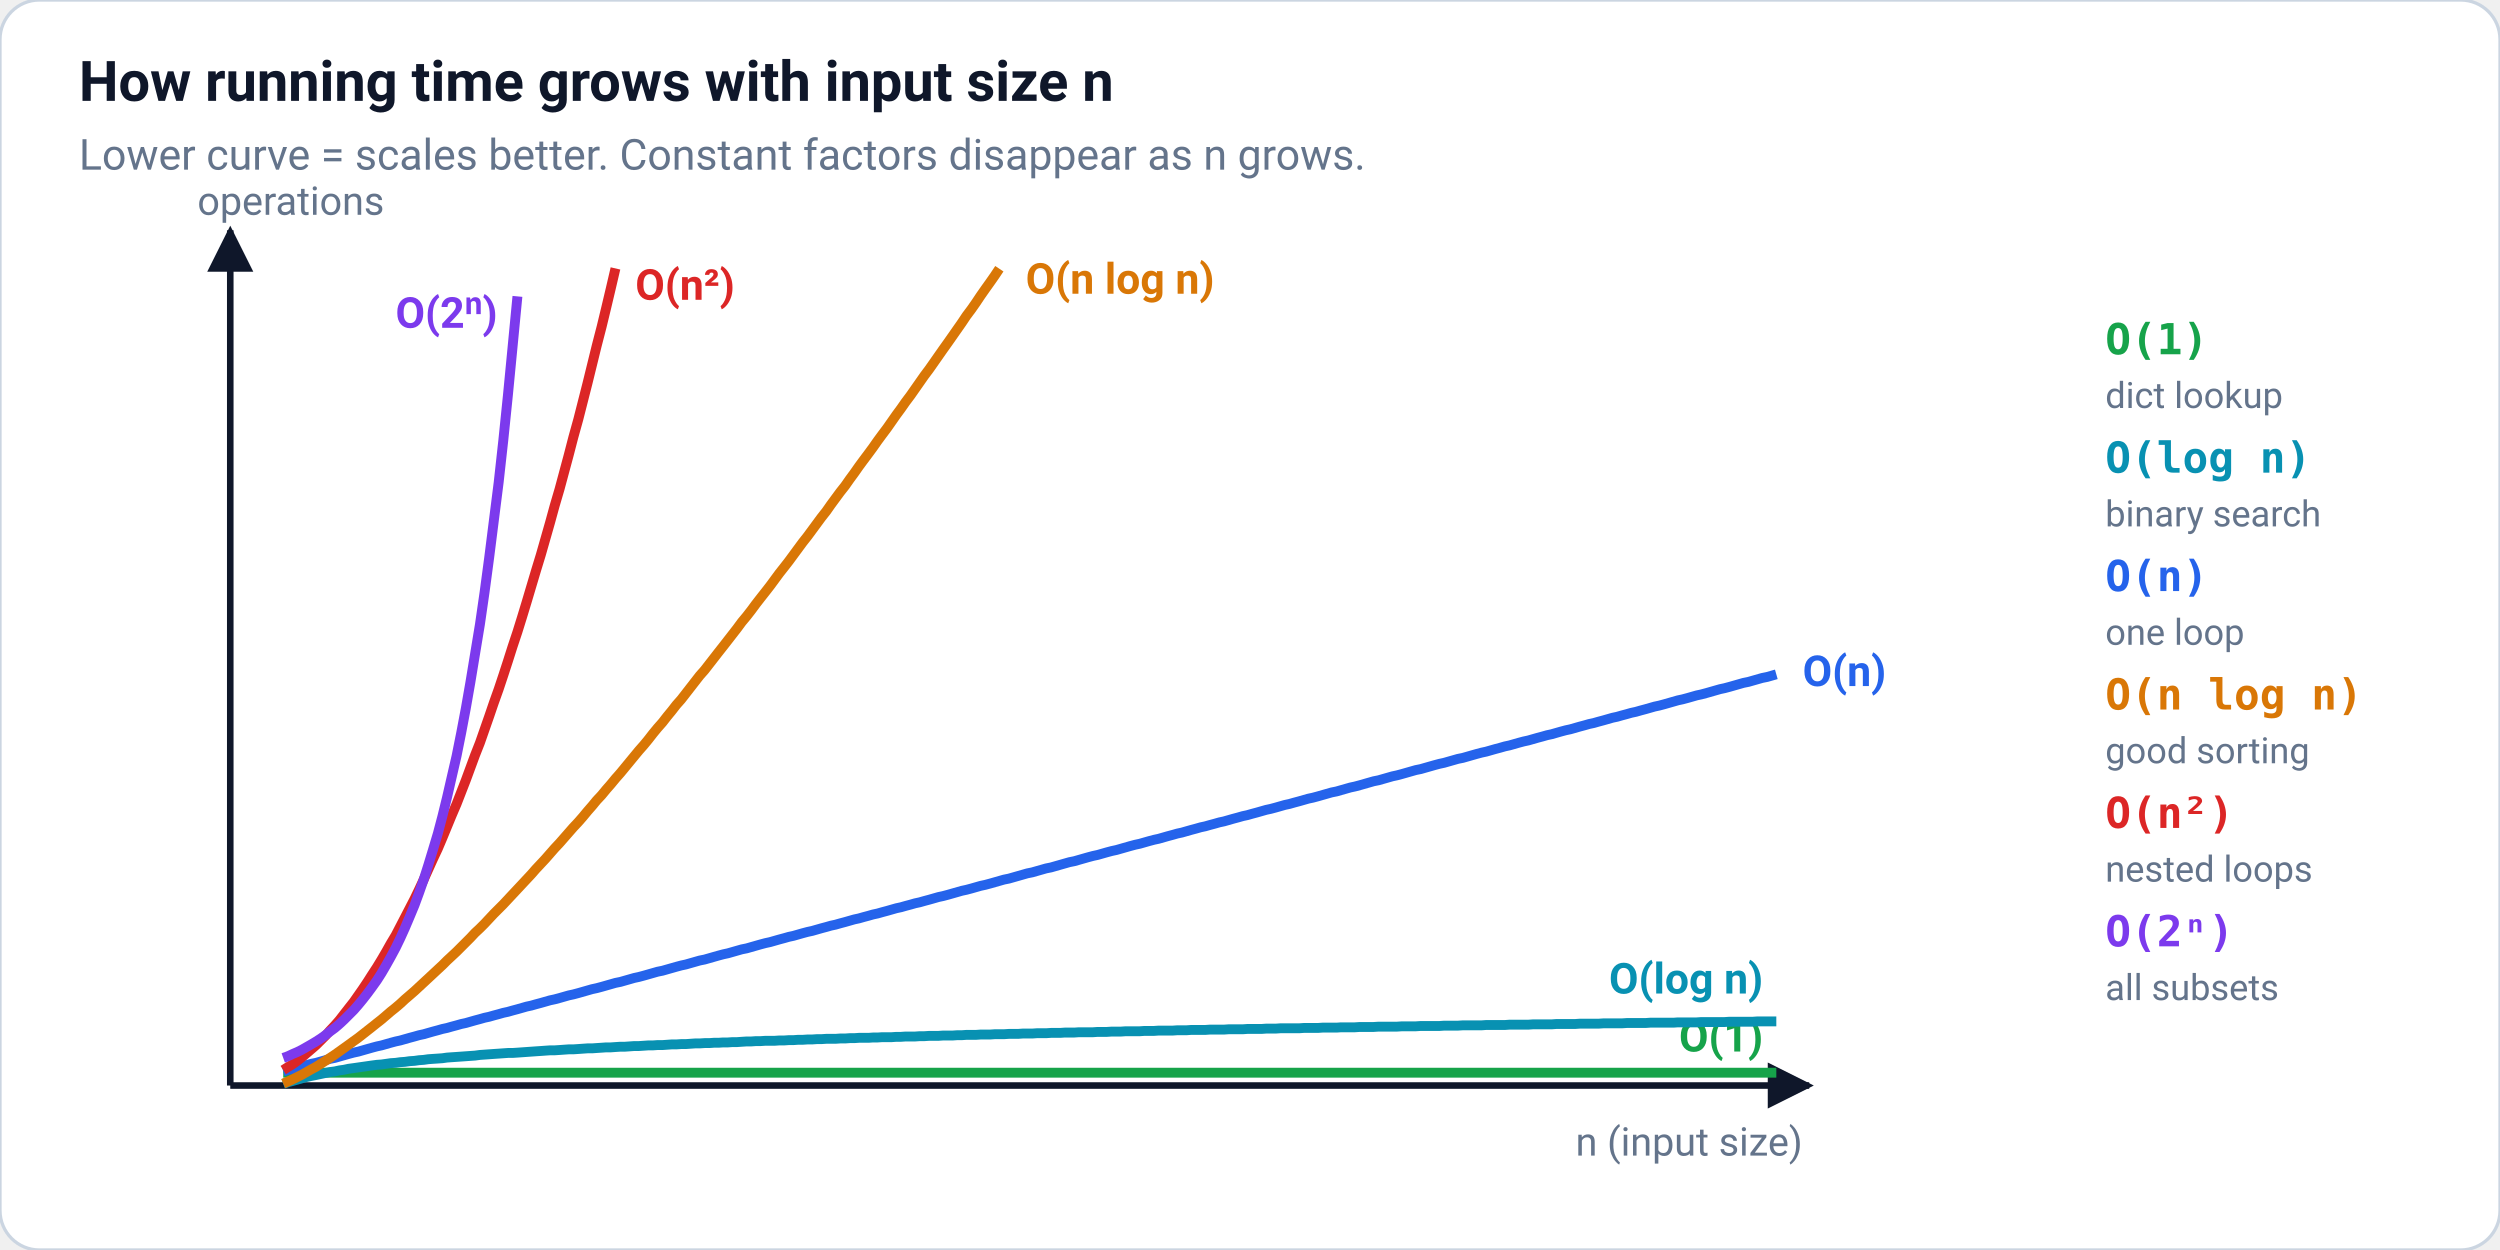
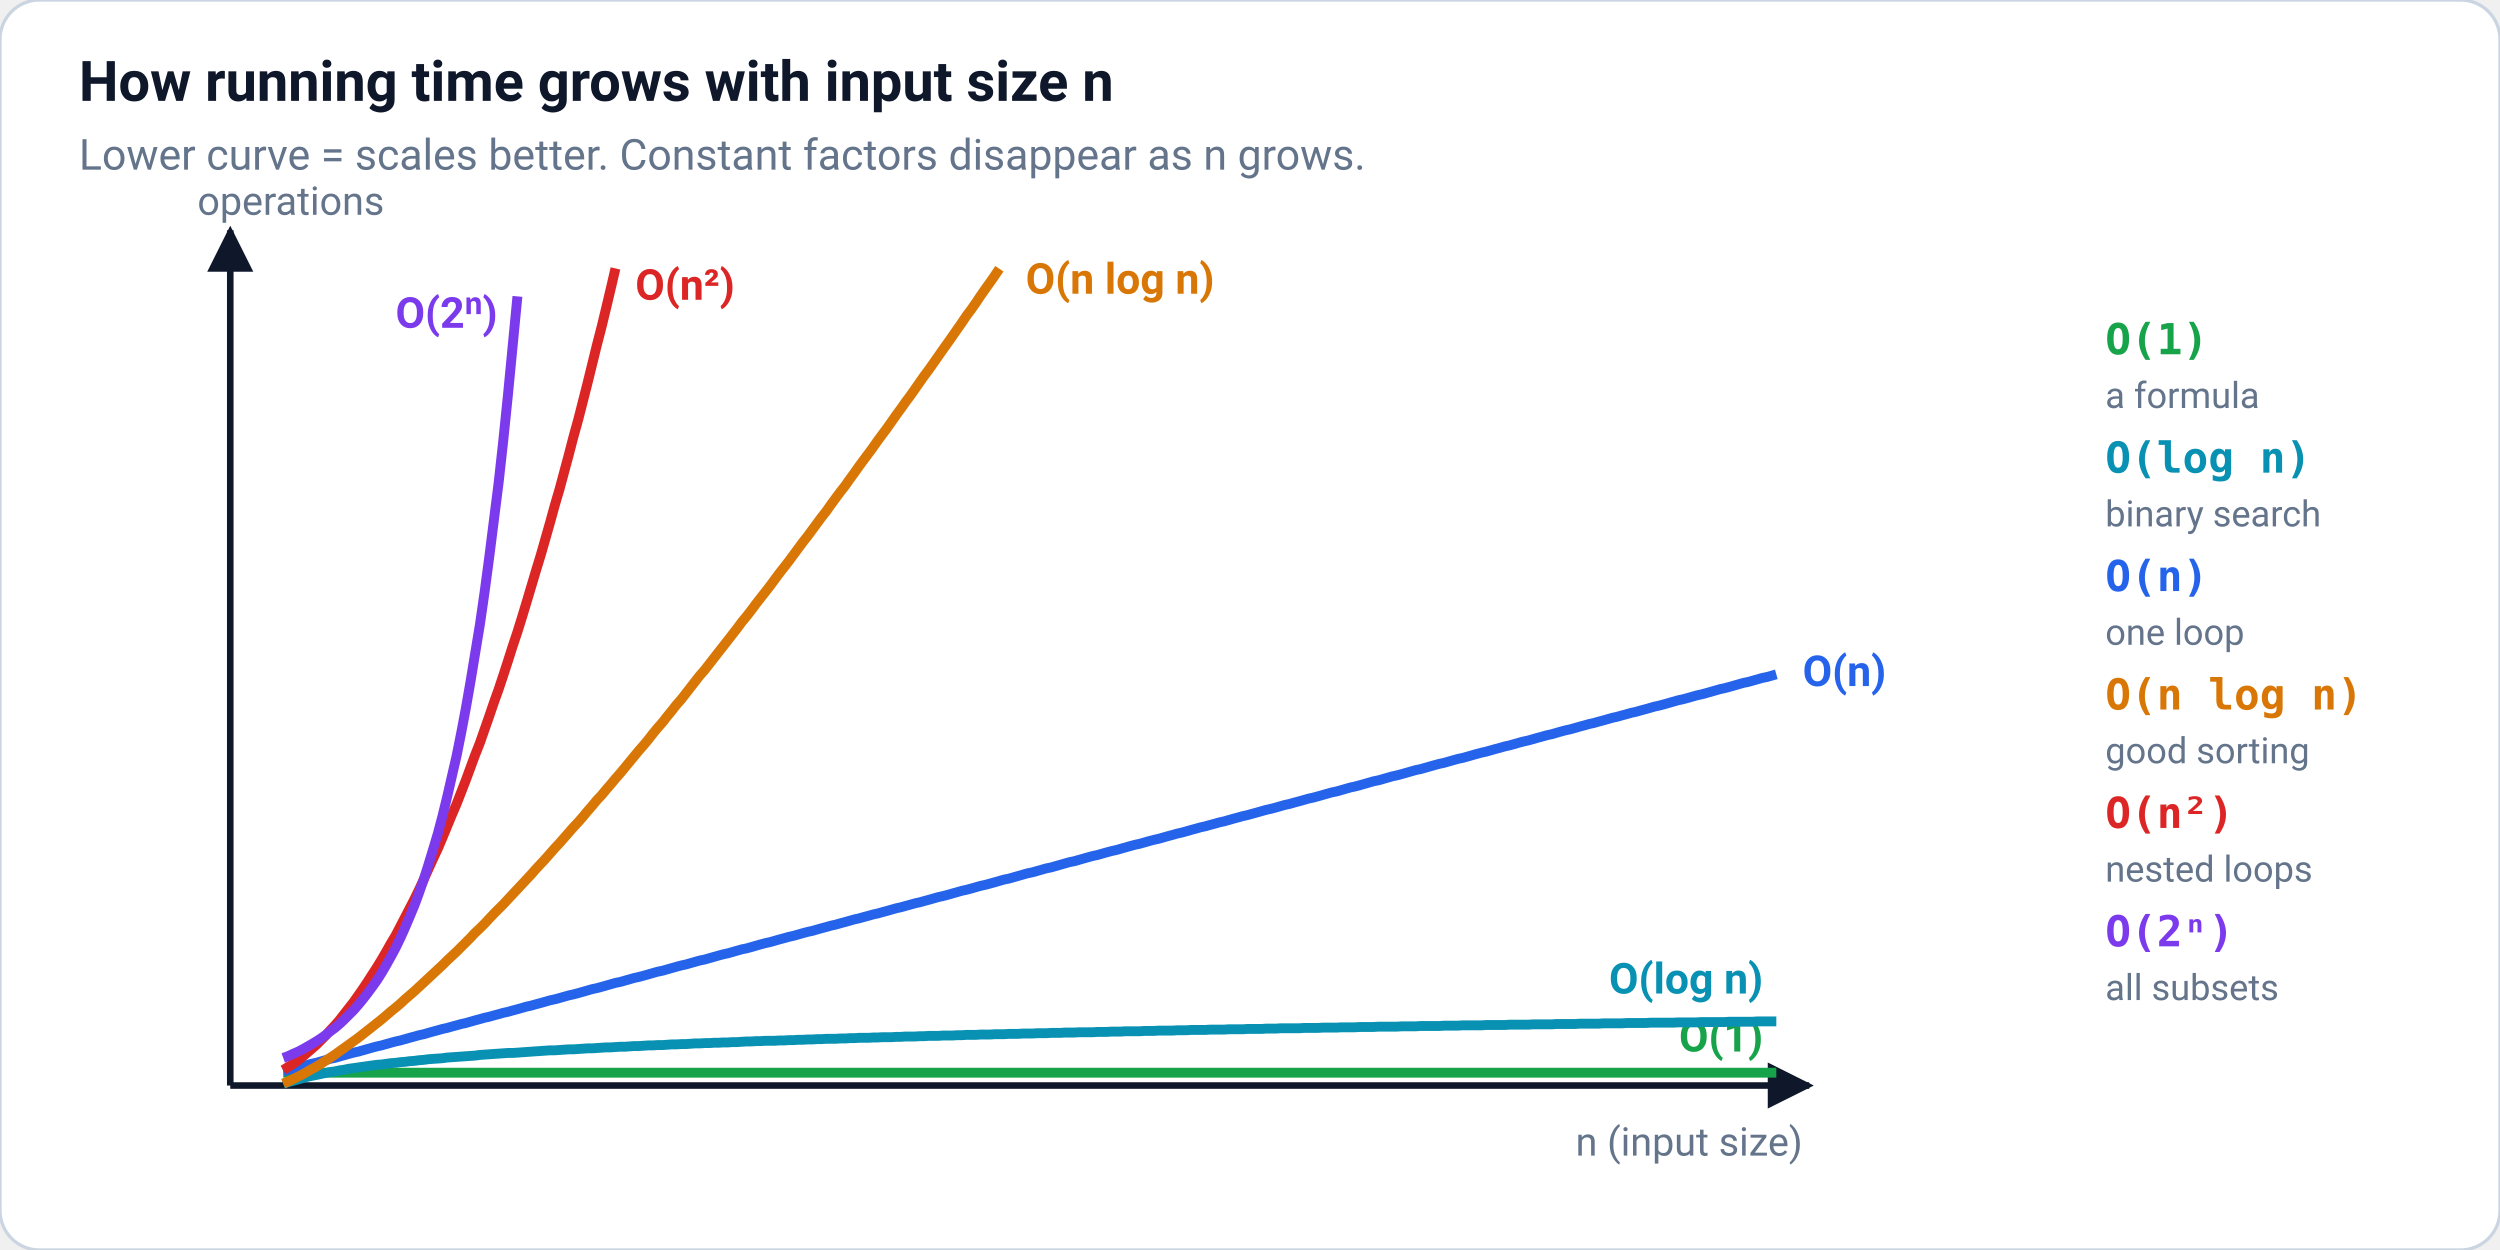
<svg xmlns="http://www.w3.org/2000/svg" viewBox="0 0 760 380" width="760" height="380" role="img" aria-labelledby="title">
  <defs>
    <marker id="a0f172a" viewBox="0 0 10 10" refX="9" refY="5" markerWidth="7" markerHeight="7" orient="auto-start-reverse">
      <path d="M0,0 L10,5 L0,10 z" fill="#0f172a" />
    </marker>
    <marker id="s0f172a" viewBox="0 0 10 10" refX="9" refY="5" markerWidth="7" markerHeight="7" orient="auto-start-reverse">
      <path d="M0,0 L10,5 L0,10 z" fill="#0f172a" />
    </marker>
  </defs>
  <rect x="0" y="0" width="760" height="380" rx="12" fill="#ffffff" stroke="#cbd5e1" />
  <text x="24" y="26" font-family="ui-sans-serif, system-ui, -apple-system, 'Segoe UI', Roboto, 'Noto Sans', sans-serif" font-size="17" font-weight="700" text-anchor="start" dominant-baseline="middle" fill="#0f172a">How running time grows with input size n</text>
  <text x="24" y="48" font-family="ui-sans-serif, system-ui, -apple-system, 'Segoe UI', Roboto, 'Noto Sans', sans-serif" font-size="13" font-weight="400" text-anchor="start" dominant-baseline="middle" fill="#64748b">Lower curve = scales better. Constant factors disappear as n grows.</text>
  <line x1="70.0" y1="330.0" x2="550.0" y2="330.0" stroke="#0f172a" stroke-width="2" marker-end="url(#a0f172a)" />
  <line x1="70.0" y1="330.0" x2="70.0" y2="70.0" stroke="#0f172a" stroke-width="2" marker-end="url(#a0f172a)" />
  <text x="548" y="348" font-family="ui-sans-serif, system-ui, -apple-system, 'Segoe UI', Roboto, 'Noto Sans', sans-serif" font-size="12" font-weight="400" text-anchor="end" dominant-baseline="middle" fill="#64748b">n (input size)</text>
  <text x="60" y="62" font-family="ui-sans-serif, system-ui, -apple-system, 'Segoe UI', Roboto, 'Noto Sans', sans-serif" font-size="12" font-weight="400" text-anchor="start" dominant-baseline="middle" fill="#64748b">operations</text>
  <path d="M86.1,326.1 L87.5,326.1 L89.0,326.1 L90.4,326.1 L91.8,326.1 L93.2,326.1 L94.6,326.1 L96.1,326.1 L97.5,326.1 L98.9,326.1 L100.3,326.1 L101.8,326.1 L103.2,326.1 L104.6,326.1 L106.0,326.1 L107.5,326.1 L108.9,326.1 L110.3,326.1 L111.7,326.1 L113.1,326.1 L114.6,326.1 L116.0,326.1 L117.4,326.1 L118.8,326.1 L120.3,326.1 L121.7,326.1 L123.1,326.1 L124.5,326.1 L126.0,326.1 L127.4,326.1 L128.8,326.1 L130.2,326.1 L131.6,326.1 L133.1,326.1 L134.5,326.1 L135.9,326.1 L137.3,326.1 L138.8,326.1 L140.2,326.1 L141.6,326.1 L143.0,326.1 L144.4,326.1 L145.9,326.1 L147.3,326.1 L148.7,326.1 L150.1,326.1 L151.6,326.1 L153.0,326.1 L154.4,326.1 L155.8,326.1 L157.3,326.1 L158.7,326.1 L160.1,326.1 L161.5,326.1 L162.9,326.1 L164.4,326.1 L165.8,326.1 L167.2,326.1 L168.6,326.1 L170.1,326.1 L171.5,326.1 L172.9,326.1 L174.3,326.1 L175.8,326.1 L177.2,326.1 L178.6,326.1 L180.0,326.1 L181.4,326.1 L182.9,326.1 L184.3,326.1 L185.7,326.1 L187.1,326.1 L188.6,326.1 L190.0,326.1 L191.4,326.1 L192.8,326.1 L194.2,326.1 L195.7,326.1 L197.1,326.1 L198.5,326.1 L199.9,326.1 L201.4,326.1 L202.8,326.1 L204.2,326.1 L205.6,326.1 L207.1,326.1 L208.5,326.1 L209.9,326.1 L211.3,326.1 L212.7,326.1 L214.2,326.1 L215.6,326.1 L217.0,326.1 L218.4,326.1 L219.9,326.1 L221.3,326.1 L222.7,326.1 L224.1,326.1 L225.5,326.1 L227.0,326.1 L228.4,326.1 L229.8,326.1 L231.2,326.1 L232.7,326.1 L234.1,326.1 L235.5,326.1 L236.9,326.1 L238.4,326.1 L239.8,326.1 L241.2,326.1 L242.6,326.1 L244.0,326.1 L245.5,326.1 L246.9,326.1 L248.3,326.1 L249.7,326.1 L251.2,326.1 L252.6,326.1 L254.0,326.1 L255.4,326.1 L256.9,326.1 L258.3,326.1 L259.7,326.1 L261.1,326.1 L262.5,326.1 L264.0,326.1 L265.4,326.1 L266.8,326.1 L268.2,326.1 L269.7,326.1 L271.1,326.1 L272.5,326.1 L273.9,326.1 L275.3,326.1 L276.8,326.1 L278.2,326.1 L279.6,326.1 L281.0,326.1 L282.5,326.1 L283.9,326.1 L285.3,326.1 L286.7,326.1 L288.2,326.1 L289.6,326.1 L291.0,326.1 L292.4,326.1 L293.8,326.1 L295.3,326.1 L296.7,326.1 L298.1,326.1 L299.5,326.1 L301.0,326.1 L302.4,326.1 L303.8,326.1 L305.2,326.1 L306.7,326.1 L308.1,326.1 L309.5,326.1 L310.9,326.1 L312.3,326.1 L313.8,326.1 L315.2,326.1 L316.6,326.1 L318.0,326.1 L319.5,326.1 L320.9,326.1 L322.3,326.1 L323.7,326.1 L325.1,326.1 L326.6,326.1 L328.0,326.1 L329.4,326.1 L330.8,326.1 L332.3,326.1 L333.7,326.1 L335.1,326.1 L336.5,326.1 L338.0,326.1 L339.4,326.1 L340.8,326.1 L342.2,326.1 L343.6,326.1 L345.1,326.1 L346.5,326.1 L347.9,326.1 L349.3,326.1 L350.8,326.1 L352.2,326.1 L353.6,326.1 L355.0,326.1 L356.5,326.1 L357.9,326.1 L359.3,326.1 L360.7,326.1 L362.1,326.1 L363.6,326.1 L365.0,326.1 L366.4,326.1 L367.8,326.1 L369.3,326.1 L370.7,326.1 L372.1,326.1 L373.5,326.1 L374.9,326.1 L376.4,326.1 L377.8,326.1 L379.2,326.1 L380.6,326.1 L382.1,326.1 L383.5,326.1 L384.9,326.1 L386.3,326.1 L387.8,326.1 L389.2,326.1 L390.6,326.1 L392.0,326.1 L393.4,326.1 L394.9,326.1 L396.3,326.1 L397.7,326.1 L399.1,326.1 L400.6,326.1 L402.0,326.1 L403.4,326.1 L404.8,326.1 L406.3,326.1 L407.7,326.1 L409.1,326.1 L410.5,326.1 L411.9,326.1 L413.4,326.1 L414.8,326.1 L416.2,326.1 L417.6,326.1 L419.1,326.1 L420.5,326.1 L421.9,326.1 L423.3,326.1 L424.7,326.1 L426.2,326.1 L427.6,326.1 L429.0,326.1 L430.4,326.1 L431.9,326.1 L433.3,326.1 L434.7,326.1 L436.1,326.1 L437.6,326.1 L439.0,326.1 L440.4,326.1 L441.8,326.1 L443.2,326.1 L444.7,326.1 L446.1,326.1 L447.5,326.1 L448.9,326.1 L450.4,326.1 L451.8,326.1 L453.2,326.1 L454.6,326.1 L456.1,326.1 L457.5,326.1 L458.9,326.1 L460.3,326.1 L461.7,326.1 L463.2,326.1 L464.6,326.1 L466.0,326.1 L467.4,326.1 L468.9,326.1 L470.3,326.1 L471.7,326.1 L473.1,326.1 L474.5,326.1 L476.0,326.1 L477.4,326.1 L478.8,326.1 L480.2,326.1 L481.7,326.1 L483.1,326.1 L484.5,326.1 L485.9,326.1 L487.4,326.1 L488.8,326.1 L490.2,326.1 L491.6,326.1 L493.0,326.1 L494.5,326.1 L495.9,326.1 L497.3,326.1 L498.7,326.1 L500.2,326.1 L501.6,326.1 L503.0,326.1 L504.4,326.1 L505.9,326.1 L507.3,326.1 L508.7,326.1 L510.1,326.1 L511.5,326.1 L513.0,326.1 L514.4,326.1 L515.8,326.1 L517.2,326.1 L518.7,326.1 L520.1,326.1 L521.5,326.1 L522.9,326.1 L524.3,326.1 L525.8,326.1 L527.2,326.1 L528.6,326.1 L530.0,326.1 L531.5,326.1 L532.9,326.1 L534.3,326.1 L535.7,326.1 L537.2,326.1 L538.6,326.1 L540.0,326.1" fill="none" stroke="#16a34a" stroke-width="3" />
  <text x="536.0" y="316.094" font-family="ui-sans-serif, system-ui, -apple-system, 'Segoe UI', Roboto, 'Noto Sans', sans-serif" font-size="13" font-weight="700" text-anchor="end" dominant-baseline="middle" fill="#16a34a">O(1)</text>
  <path d="M86.1,329.5 L87.5,329.0 L89.0,328.6 L90.4,328.2 L91.8,327.8 L93.2,327.4 L94.6,327.1 L96.1,326.8 L97.5,326.5 L98.9,326.2 L100.3,325.9 L101.8,325.7 L103.2,325.4 L104.6,325.2 L106.0,324.9 L107.5,324.7 L108.9,324.5 L110.3,324.3 L111.7,324.1 L113.1,323.9 L114.6,323.7 L116.0,323.6 L117.4,323.4 L118.8,323.2 L120.3,323.1 L121.7,322.9 L123.1,322.8 L124.5,322.6 L126.0,322.5 L127.4,322.3 L128.8,322.2 L130.2,322.0 L131.6,321.9 L133.1,321.8 L134.5,321.7 L135.9,321.5 L137.3,321.4 L138.8,321.3 L140.2,321.2 L141.6,321.1 L143.0,321.0 L144.4,320.9 L145.9,320.7 L147.3,320.6 L148.7,320.5 L150.1,320.4 L151.6,320.3 L153.0,320.2 L154.4,320.1 L155.8,320.1 L157.3,320.0 L158.7,319.9 L160.1,319.8 L161.5,319.7 L162.9,319.6 L164.4,319.5 L165.8,319.4 L167.2,319.3 L168.6,319.3 L170.1,319.2 L171.5,319.1 L172.9,319.0 L174.3,319.0 L175.8,318.9 L177.2,318.8 L178.6,318.7 L180.0,318.7 L181.4,318.6 L182.9,318.5 L184.3,318.4 L185.7,318.4 L187.1,318.3 L188.6,318.2 L190.0,318.2 L191.4,318.1 L192.8,318.0 L194.2,318.0 L195.7,317.9 L197.1,317.8 L198.5,317.8 L199.9,317.7 L201.4,317.7 L202.8,317.6 L204.2,317.5 L205.6,317.5 L207.1,317.4 L208.5,317.4 L209.9,317.3 L211.3,317.2 L212.7,317.2 L214.2,317.1 L215.6,317.1 L217.0,317.0 L218.4,317.0 L219.9,316.9 L221.3,316.9 L222.7,316.8 L224.1,316.8 L225.5,316.7 L227.0,316.6 L228.4,316.6 L229.8,316.5 L231.2,316.5 L232.7,316.4 L234.1,316.4 L235.5,316.4 L236.9,316.3 L238.4,316.3 L239.8,316.2 L241.2,316.2 L242.6,316.1 L244.0,316.1 L245.5,316.0 L246.9,316.0 L248.3,315.9 L249.7,315.9 L251.2,315.8 L252.6,315.8 L254.0,315.8 L255.4,315.7 L256.9,315.7 L258.3,315.6 L259.7,315.6 L261.1,315.5 L262.5,315.5 L264.0,315.5 L265.4,315.4 L266.8,315.4 L268.2,315.3 L269.7,315.3 L271.1,315.3 L272.5,315.2 L273.9,315.2 L275.3,315.1 L276.8,315.1 L278.2,315.1 L279.6,315.0 L281.0,315.0 L282.5,314.9 L283.9,314.9 L285.3,314.9 L286.7,314.8 L288.2,314.8 L289.6,314.8 L291.0,314.7 L292.4,314.7 L293.8,314.6 L295.3,314.6 L296.7,314.6 L298.1,314.5 L299.5,314.5 L301.0,314.5 L302.4,314.4 L303.8,314.4 L305.2,314.4 L306.7,314.3 L308.1,314.3 L309.5,314.3 L310.9,314.2 L312.3,314.2 L313.8,314.2 L315.2,314.1 L316.6,314.1 L318.0,314.1 L319.5,314.0 L320.9,314.0 L322.3,314.0 L323.7,313.9 L325.1,313.9 L326.6,313.9 L328.0,313.8 L329.4,313.8 L330.8,313.8 L332.3,313.8 L333.7,313.7 L335.1,313.7 L336.5,313.7 L338.0,313.6 L339.4,313.6 L340.8,313.6 L342.2,313.5 L343.6,313.5 L345.1,313.5 L346.5,313.5 L347.9,313.4 L349.3,313.4 L350.8,313.4 L352.2,313.3 L353.6,313.3 L355.0,313.3 L356.5,313.3 L357.9,313.2 L359.3,313.2 L360.7,313.2 L362.1,313.1 L363.6,313.1 L365.0,313.1 L366.4,313.1 L367.8,313.0 L369.3,313.0 L370.7,313.0 L372.1,313.0 L373.5,312.9 L374.9,312.9 L376.4,312.9 L377.8,312.9 L379.2,312.8 L380.6,312.8 L382.1,312.8 L383.5,312.8 L384.9,312.7 L386.3,312.7 L387.8,312.7 L389.2,312.6 L390.6,312.6 L392.0,312.6 L393.4,312.6 L394.9,312.6 L396.3,312.5 L397.7,312.5 L399.1,312.5 L400.6,312.5 L402.0,312.4 L403.4,312.4 L404.8,312.4 L406.3,312.4 L407.7,312.3 L409.1,312.3 L410.5,312.3 L411.9,312.3 L413.4,312.2 L414.8,312.2 L416.2,312.2 L417.6,312.2 L419.1,312.1 L420.5,312.1 L421.9,312.1 L423.3,312.1 L424.7,312.1 L426.2,312.0 L427.6,312.0 L429.0,312.0 L430.4,312.0 L431.9,311.9 L433.3,311.9 L434.7,311.9 L436.1,311.9 L437.6,311.9 L439.0,311.8 L440.4,311.8 L441.8,311.8 L443.2,311.8 L444.7,311.7 L446.1,311.7 L447.5,311.7 L448.9,311.7 L450.4,311.7 L451.8,311.6 L453.2,311.6 L454.6,311.6 L456.1,311.6 L457.5,311.6 L458.9,311.5 L460.3,311.5 L461.7,311.5 L463.2,311.5 L464.6,311.5 L466.0,311.4 L467.4,311.4 L468.9,311.4 L470.3,311.4 L471.7,311.4 L473.1,311.3 L474.5,311.3 L476.0,311.3 L477.4,311.3 L478.8,311.3 L480.2,311.2 L481.7,311.2 L483.1,311.2 L484.5,311.2 L485.9,311.2 L487.4,311.1 L488.8,311.1 L490.2,311.1 L491.6,311.1 L493.0,311.1 L494.5,311.0 L495.9,311.0 L497.3,311.0 L498.7,311.0 L500.2,311.0 L501.6,310.9 L503.0,310.9 L504.4,310.9 L505.9,310.9 L507.3,310.9 L508.7,310.9 L510.1,310.8 L511.5,310.8 L513.0,310.8 L514.4,310.8 L515.8,310.8 L517.2,310.7 L518.7,310.7 L520.1,310.7 L521.5,310.7 L522.9,310.7 L524.3,310.7 L525.8,310.6 L527.2,310.6 L528.6,310.6 L530.0,310.6 L531.5,310.6 L532.9,310.6 L534.3,310.5 L535.7,310.5 L537.2,310.5 L538.6,310.5 L540.0,310.5" fill="none" stroke="#0891b2" stroke-width="3" />
  <text x="536.0" y="298.469" font-family="ui-sans-serif, system-ui, -apple-system, 'Segoe UI', Roboto, 'Noto Sans', sans-serif" font-size="13" font-weight="700" text-anchor="end" dominant-baseline="middle" fill="#0891b2">O(log n)</text>
  <path d="M86.1,325.7 L87.5,325.3 L89.0,325.0 L90.4,324.6 L91.8,324.2 L93.2,323.8 L94.6,323.4 L96.1,323.1 L97.5,322.7 L98.9,322.3 L100.3,321.9 L101.8,321.6 L103.2,321.2 L104.6,320.8 L106.0,320.4 L107.5,320.0 L108.9,319.7 L110.3,319.3 L111.7,318.9 L113.1,318.5 L114.6,318.1 L116.0,317.8 L117.4,317.4 L118.8,317.0 L120.3,316.6 L121.7,316.3 L123.1,315.9 L124.5,315.5 L126.0,315.1 L127.4,314.7 L128.8,314.4 L130.2,314.0 L131.6,313.6 L133.1,313.2 L134.5,312.8 L135.9,312.5 L137.3,312.1 L138.8,311.7 L140.2,311.3 L141.6,311.0 L143.0,310.6 L144.4,310.2 L145.9,309.8 L147.3,309.4 L148.7,309.1 L150.1,308.7 L151.6,308.3 L153.0,307.9 L154.4,307.6 L155.8,307.2 L157.3,306.8 L158.7,306.4 L160.1,306.0 L161.5,305.7 L162.9,305.3 L164.4,304.9 L165.8,304.5 L167.2,304.1 L168.6,303.8 L170.1,303.4 L171.5,303.0 L172.9,302.6 L174.3,302.3 L175.8,301.9 L177.2,301.5 L178.6,301.1 L180.0,300.7 L181.4,300.4 L182.9,300.0 L184.3,299.6 L185.7,299.2 L187.1,298.8 L188.6,298.5 L190.0,298.1 L191.4,297.7 L192.8,297.3 L194.2,297.0 L195.7,296.6 L197.1,296.2 L198.5,295.8 L199.9,295.4 L201.4,295.1 L202.8,294.7 L204.2,294.3 L205.6,293.9 L207.1,293.5 L208.5,293.2 L209.9,292.8 L211.3,292.4 L212.7,292.0 L214.2,291.7 L215.6,291.3 L217.0,290.9 L218.4,290.5 L219.9,290.1 L221.3,289.8 L222.7,289.4 L224.1,289.0 L225.5,288.6 L227.0,288.3 L228.4,287.9 L229.8,287.5 L231.2,287.1 L232.7,286.7 L234.1,286.4 L235.5,286.0 L236.9,285.6 L238.4,285.2 L239.8,284.8 L241.2,284.5 L242.6,284.1 L244.0,283.7 L245.5,283.3 L246.9,283.0 L248.3,282.6 L249.7,282.2 L251.2,281.8 L252.6,281.4 L254.0,281.1 L255.4,280.7 L256.9,280.3 L258.3,279.9 L259.7,279.5 L261.1,279.2 L262.5,278.8 L264.0,278.4 L265.4,278.0 L266.8,277.7 L268.2,277.3 L269.7,276.9 L271.1,276.5 L272.5,276.1 L273.9,275.8 L275.3,275.4 L276.8,275.0 L278.2,274.6 L279.6,274.3 L281.0,273.9 L282.5,273.5 L283.9,273.1 L285.3,272.7 L286.7,272.4 L288.2,272.0 L289.6,271.6 L291.0,271.2 L292.4,270.8 L293.8,270.5 L295.3,270.1 L296.7,269.7 L298.1,269.3 L299.5,269.0 L301.0,268.6 L302.4,268.2 L303.8,267.8 L305.2,267.4 L306.7,267.1 L308.1,266.7 L309.5,266.3 L310.9,265.9 L312.3,265.5 L313.8,265.2 L315.2,264.8 L316.6,264.4 L318.0,264.0 L319.5,263.7 L320.9,263.3 L322.3,262.9 L323.7,262.5 L325.1,262.1 L326.6,261.8 L328.0,261.4 L329.4,261.0 L330.8,260.6 L332.3,260.2 L333.7,259.9 L335.1,259.5 L336.5,259.1 L338.0,258.7 L339.4,258.4 L340.8,258.0 L342.2,257.6 L343.6,257.2 L345.1,256.8 L346.5,256.5 L347.9,256.1 L349.3,255.7 L350.8,255.3 L352.2,255.0 L353.6,254.6 L355.0,254.2 L356.5,253.8 L357.9,253.4 L359.3,253.1 L360.7,252.7 L362.1,252.3 L363.6,251.9 L365.0,251.5 L366.4,251.2 L367.8,250.8 L369.3,250.4 L370.7,250.0 L372.1,249.7 L373.5,249.3 L374.9,248.9 L376.4,248.5 L377.8,248.1 L379.2,247.8 L380.6,247.4 L382.1,247.0 L383.5,246.6 L384.9,246.2 L386.3,245.9 L387.8,245.5 L389.2,245.1 L390.6,244.7 L392.0,244.4 L393.4,244.0 L394.9,243.6 L396.3,243.2 L397.7,242.8 L399.1,242.5 L400.6,242.1 L402.0,241.7 L403.4,241.3 L404.8,240.9 L406.3,240.6 L407.7,240.2 L409.1,239.8 L410.5,239.4 L411.9,239.1 L413.4,238.7 L414.8,238.3 L416.2,237.9 L417.6,237.5 L419.1,237.2 L420.5,236.8 L421.9,236.4 L423.3,236.0 L424.7,235.7 L426.2,235.3 L427.6,234.9 L429.0,234.5 L430.4,234.1 L431.9,233.8 L433.3,233.4 L434.7,233.0 L436.1,232.6 L437.6,232.2 L439.0,231.9 L440.4,231.5 L441.8,231.1 L443.2,230.7 L444.7,230.4 L446.1,230.0 L447.5,229.6 L448.9,229.2 L450.4,228.8 L451.8,228.5 L453.2,228.1 L454.6,227.7 L456.1,227.3 L457.5,226.9 L458.9,226.6 L460.3,226.2 L461.7,225.8 L463.2,225.4 L464.6,225.1 L466.0,224.7 L467.4,224.3 L468.9,223.9 L470.3,223.5 L471.7,223.2 L473.1,222.8 L474.5,222.4 L476.0,222.0 L477.4,221.7 L478.8,221.3 L480.2,220.9 L481.7,220.5 L483.1,220.1 L484.5,219.8 L485.9,219.4 L487.4,219.0 L488.8,218.6 L490.2,218.2 L491.6,217.9 L493.0,217.5 L494.5,217.1 L495.9,216.7 L497.3,216.4 L498.7,216.0 L500.2,215.6 L501.6,215.2 L503.0,214.8 L504.4,214.5 L505.9,214.1 L507.3,213.7 L508.7,213.3 L510.1,212.9 L511.5,212.6 L513.0,212.2 L514.4,211.8 L515.8,211.4 L517.2,211.1 L518.7,210.7 L520.1,210.3 L521.5,209.9 L522.9,209.5 L524.3,209.2 L525.8,208.8 L527.2,208.4 L528.6,208.0 L530.0,207.6 L531.5,207.3 L532.9,206.9 L534.3,206.5 L535.7,206.1 L537.2,205.8 L538.6,205.4 L540.0,205.0" fill="none" stroke="#2563eb" stroke-width="3" />
  <text x="548.0" y="205.0" font-family="ui-sans-serif, system-ui, -apple-system, 'Segoe UI', Roboto, 'Noto Sans', sans-serif" font-size="13" font-weight="700" text-anchor="start" dominant-baseline="middle" fill="#2563eb">O(n)</text>
  <path d="M86.1,329.4 L87.5,328.8 L89.0,328.1 L90.4,327.4 L91.8,326.7 L93.2,325.9 L94.6,325.1 L96.1,324.3 L97.5,323.4 L98.9,322.5 L100.3,321.6 L101.8,320.6 L103.2,319.6 L104.6,318.6 L106.0,317.6 L107.5,316.5 L108.9,315.5 L110.3,314.4 L111.7,313.3 L113.1,312.2 L114.6,311.0 L116.0,309.9 L117.4,308.7 L118.8,307.5 L120.3,306.3 L121.7,305.1 L123.1,303.8 L124.5,302.6 L126.0,301.3 L127.4,300.0 L128.8,298.7 L130.2,297.4 L131.6,296.1 L133.1,294.7 L134.5,293.4 L135.9,292.0 L137.3,290.7 L138.8,289.3 L140.2,287.9 L141.6,286.5 L143.0,285.1 L144.4,283.6 L145.9,282.2 L147.3,280.8 L148.7,279.3 L150.1,277.8 L151.6,276.3 L153.0,274.9 L154.4,273.4 L155.8,271.9 L157.3,270.3 L158.7,268.8 L160.1,267.3 L161.5,265.8 L162.9,264.2 L164.4,262.6 L165.8,261.1 L167.2,259.5 L168.6,257.9 L170.1,256.3 L171.5,254.7 L172.9,253.1 L174.3,251.5 L175.8,249.9 L177.2,248.3 L178.6,246.6 L180.0,245.0 L181.4,243.3 L182.9,241.7 L184.3,240.0 L185.7,238.4 L187.1,236.7 L188.6,235.0 L190.0,233.3 L191.4,231.6 L192.8,229.9 L194.2,228.2 L195.7,226.5 L197.1,224.8 L198.5,223.0 L199.9,221.3 L201.4,219.6 L202.8,217.8 L204.2,216.1 L205.6,214.3 L207.1,212.6 L208.5,210.8 L209.9,209.0 L211.3,207.2 L212.7,205.4 L214.2,203.7 L215.6,201.9 L217.0,200.1 L218.4,198.3 L219.9,196.4 L221.3,194.6 L222.7,192.8 L224.1,191.0 L225.5,189.1 L227.0,187.3 L228.4,185.5 L229.8,183.6 L231.2,181.8 L232.7,179.9 L234.1,178.1 L235.5,176.2 L236.9,174.3 L238.4,172.4 L239.8,170.6 L241.2,168.7 L242.6,166.8 L244.0,164.9 L245.5,163.0 L246.9,161.1 L248.3,159.2 L249.7,157.3 L251.2,155.4 L252.6,153.4 L254.0,151.5 L255.4,149.6 L256.9,147.7 L258.3,145.7 L259.7,143.8 L261.1,141.8 L262.5,139.9 L264.0,137.9 L265.4,136.0 L266.8,134.0 L268.2,132.1 L269.7,130.1 L271.1,128.1 L272.5,126.1 L273.9,124.2 L275.3,122.2 L276.8,120.2 L278.2,118.2 L279.6,116.2 L281.0,114.2 L282.5,112.2 L283.9,110.2 L285.3,108.2 L286.7,106.2 L288.2,104.1 L289.6,102.1 L291.0,100.1 L292.4,98.1 L293.8,96.0 L295.3,94.0 L296.7,92.0 L298.1,89.9 L299.5,87.9 L301.0,85.8 L302.4,83.8 L303.8,81.7" fill="none" stroke="#d97706" stroke-width="3" />
  <text x="311.807" y="85.726" font-family="ui-sans-serif, system-ui, -apple-system, 'Segoe UI', Roboto, 'Noto Sans', sans-serif" font-size="13" font-weight="700" text-anchor="start" dominant-baseline="middle" fill="#d97706">O(n log n)</text>
  <path d="M86.1,325.3 L87.5,324.4 L89.0,323.5 L90.4,322.5 L91.8,321.4 L93.2,320.2 L94.6,319.0 L96.1,317.7 L97.5,316.3 L98.9,314.9 L100.3,313.3 L101.8,311.7 L103.2,310.1 L104.6,308.3 L106.0,306.5 L107.5,304.6 L108.9,302.6 L110.3,300.6 L111.7,298.5 L113.1,296.3 L114.6,294.0 L116.0,291.7 L117.4,289.3 L118.8,286.8 L120.3,284.3 L121.7,281.6 L123.1,278.9 L124.5,276.2 L126.0,273.3 L127.4,270.4 L128.8,267.4 L130.2,264.3 L131.6,261.2 L133.1,258.0 L134.5,254.7 L135.9,251.3 L137.3,247.9 L138.8,244.4 L140.2,240.8 L141.6,237.2 L143.0,233.4 L144.4,229.6 L145.9,225.8 L147.3,221.8 L148.7,217.8 L150.1,213.7 L151.6,209.5 L153.0,205.3 L154.4,201.0 L155.8,196.6 L157.3,192.1 L158.7,187.6 L160.1,183.0 L161.5,178.3 L162.9,173.6 L164.4,168.7 L165.8,163.8 L167.2,158.9 L168.6,153.8 L170.1,148.7 L171.5,143.5 L172.9,138.3 L174.3,132.9 L175.8,127.5 L177.2,122.0 L178.6,116.5 L180.0,110.8 L181.4,105.1 L182.9,99.3 L184.3,93.5 L185.7,87.6 L187.1,81.6" fill="none" stroke="#dc2626" stroke-width="3" />
  <text x="193.133" y="87.56" font-family="ui-sans-serif, system-ui, -apple-system, 'Segoe UI', Roboto, 'Noto Sans', sans-serif" font-size="13" font-weight="700" text-anchor="start" dominant-baseline="middle" fill="#dc2626">O(n²)</text>
  <path d="M86.1,321.6 L87.5,321.1 L89.0,320.4 L90.4,319.8 L91.8,319.1 L93.2,318.3 L94.6,317.5 L96.1,316.6 L97.5,315.7 L98.9,314.7 L100.3,313.6 L101.8,312.5 L103.2,311.3 L104.6,310.0 L106.0,308.6 L107.5,307.1 L108.9,305.5 L110.3,303.8 L111.7,302.0 L113.1,300.1 L114.6,298.0 L116.0,295.8 L117.4,293.4 L118.8,290.9 L120.3,288.1 L121.7,285.2 L123.1,282.1 L124.5,278.8 L126.0,275.2 L127.4,271.4 L128.8,267.4 L130.2,263.0 L131.6,258.4 L133.1,253.4 L134.5,248.1 L135.9,242.4 L137.3,236.3 L138.8,229.8 L140.2,222.8 L141.6,215.4 L143.0,207.4 L144.4,198.9 L145.9,189.8 L147.3,180.1 L148.7,169.6 L150.1,158.5 L151.6,146.6 L153.0,133.9 L154.4,120.2 L155.8,105.7 L157.3,90.1" fill="none" stroke="#7c3aed" stroke-width="3" />
  <text x="151.253" y="96.08" font-family="ui-sans-serif, system-ui, -apple-system, 'Segoe UI', Roboto, 'Noto Sans', sans-serif" font-size="13" font-weight="700" text-anchor="end" dominant-baseline="middle" fill="#7c3aed">O(2ⁿ)</text>
  <text x="640" y="104" font-family="ui-monospace, SFMono-Regular, Menlo, Consolas, monospace" font-size="13" font-weight="700" text-anchor="start" dominant-baseline="middle" fill="#16a34a">O(1)</text>
-   <text x="640" y="121" font-family="ui-sans-serif, system-ui, -apple-system, 'Segoe UI', Roboto, 'Noto Sans', sans-serif" font-size="11" font-weight="400" text-anchor="start" dominant-baseline="middle" fill="#64748b">dict lookup</text>
+   <text x="640" y="121" font-family="ui-sans-serif, system-ui, -apple-system, 'Segoe UI', Roboto, 'Noto Sans', sans-serif" font-size="11" font-weight="400" text-anchor="start" dominant-baseline="middle" fill="#64748b">a formula</text>
  <text x="640" y="140" font-family="ui-monospace, SFMono-Regular, Menlo, Consolas, monospace" font-size="13" font-weight="700" text-anchor="start" dominant-baseline="middle" fill="#0891b2">O(log n)</text>
  <text x="640" y="157" font-family="ui-sans-serif, system-ui, -apple-system, 'Segoe UI', Roboto, 'Noto Sans', sans-serif" font-size="11" font-weight="400" text-anchor="start" dominant-baseline="middle" fill="#64748b">binary search</text>
  <text x="640" y="176" font-family="ui-monospace, SFMono-Regular, Menlo, Consolas, monospace" font-size="13" font-weight="700" text-anchor="start" dominant-baseline="middle" fill="#2563eb">O(n)</text>
  <text x="640" y="193" font-family="ui-sans-serif, system-ui, -apple-system, 'Segoe UI', Roboto, 'Noto Sans', sans-serif" font-size="11" font-weight="400" text-anchor="start" dominant-baseline="middle" fill="#64748b">one loop</text>
  <text x="640" y="212" font-family="ui-monospace, SFMono-Regular, Menlo, Consolas, monospace" font-size="13" font-weight="700" text-anchor="start" dominant-baseline="middle" fill="#d97706">O(n log n)</text>
  <text x="640" y="229" font-family="ui-sans-serif, system-ui, -apple-system, 'Segoe UI', Roboto, 'Noto Sans', sans-serif" font-size="11" font-weight="400" text-anchor="start" dominant-baseline="middle" fill="#64748b">good sorting</text>
  <text x="640" y="248" font-family="ui-monospace, SFMono-Regular, Menlo, Consolas, monospace" font-size="13" font-weight="700" text-anchor="start" dominant-baseline="middle" fill="#dc2626">O(n²)</text>
  <text x="640" y="265" font-family="ui-sans-serif, system-ui, -apple-system, 'Segoe UI', Roboto, 'Noto Sans', sans-serif" font-size="11" font-weight="400" text-anchor="start" dominant-baseline="middle" fill="#64748b">nested loops</text>
  <text x="640" y="284" font-family="ui-monospace, SFMono-Regular, Menlo, Consolas, monospace" font-size="13" font-weight="700" text-anchor="start" dominant-baseline="middle" fill="#7c3aed">O(2ⁿ)</text>
  <text x="640" y="301" font-family="ui-sans-serif, system-ui, -apple-system, 'Segoe UI', Roboto, 'Noto Sans', sans-serif" font-size="11" font-weight="400" text-anchor="start" dominant-baseline="middle" fill="#64748b">all subsets</text>
</svg>
